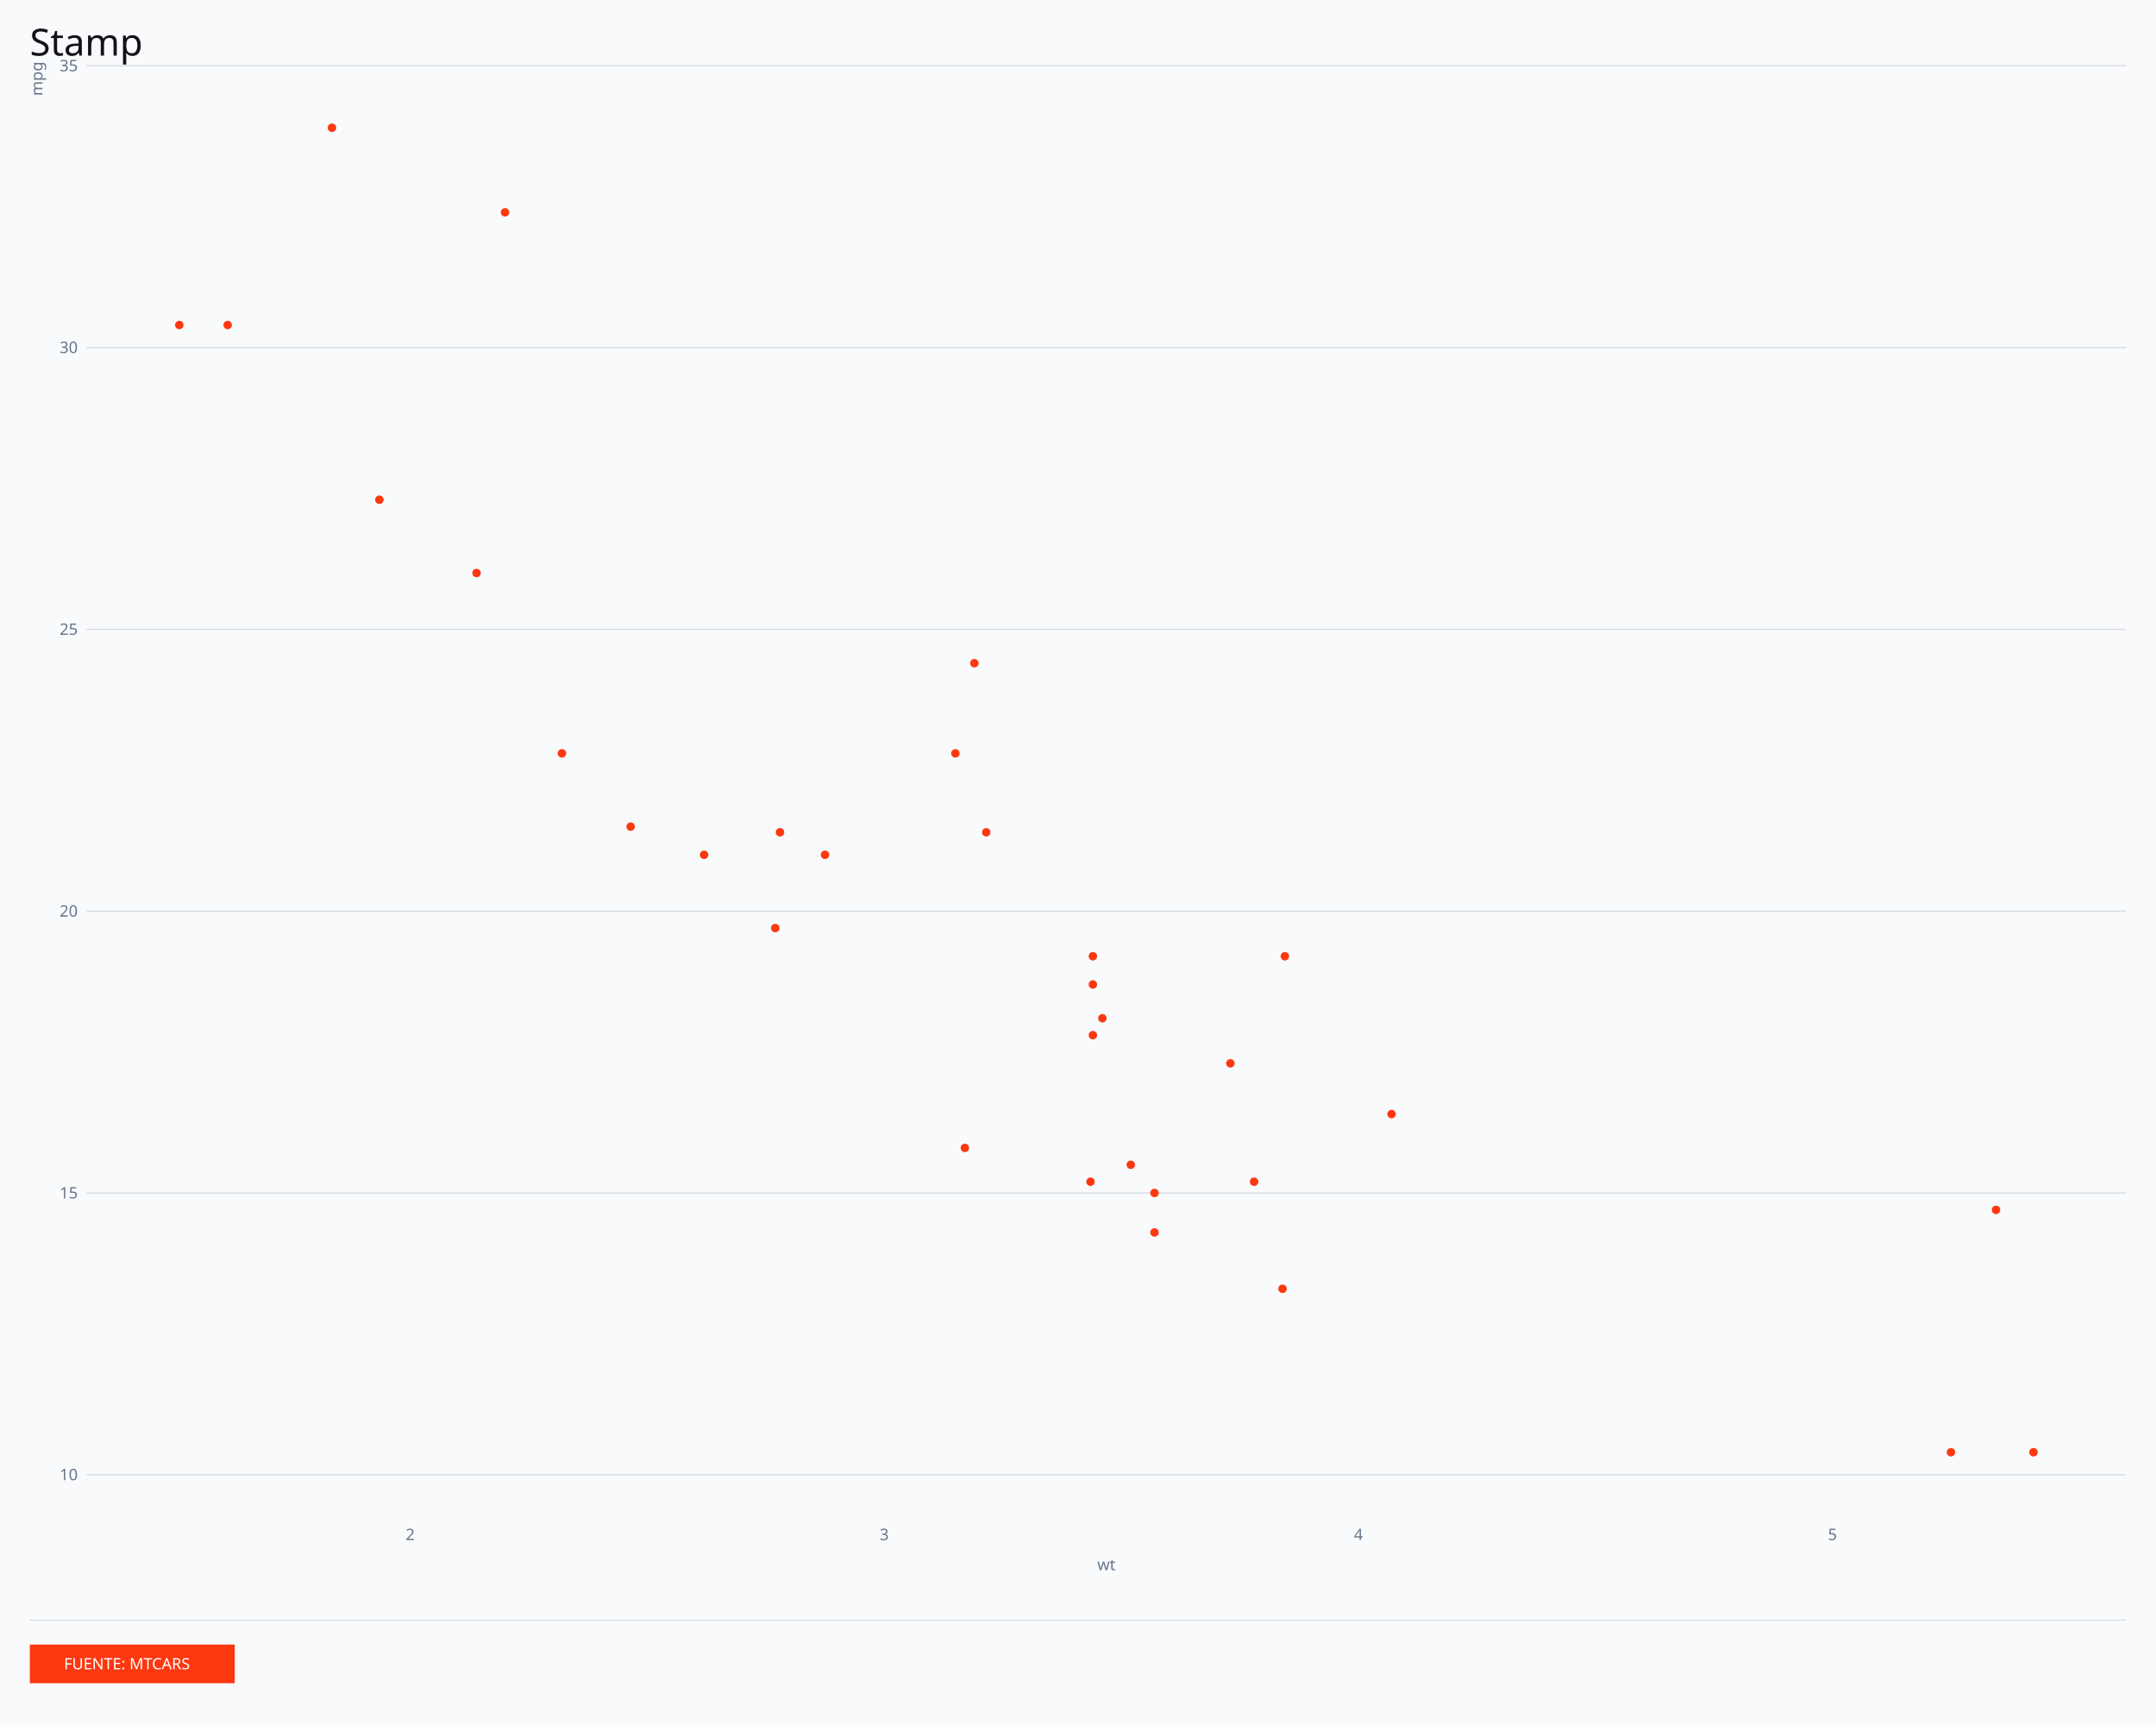
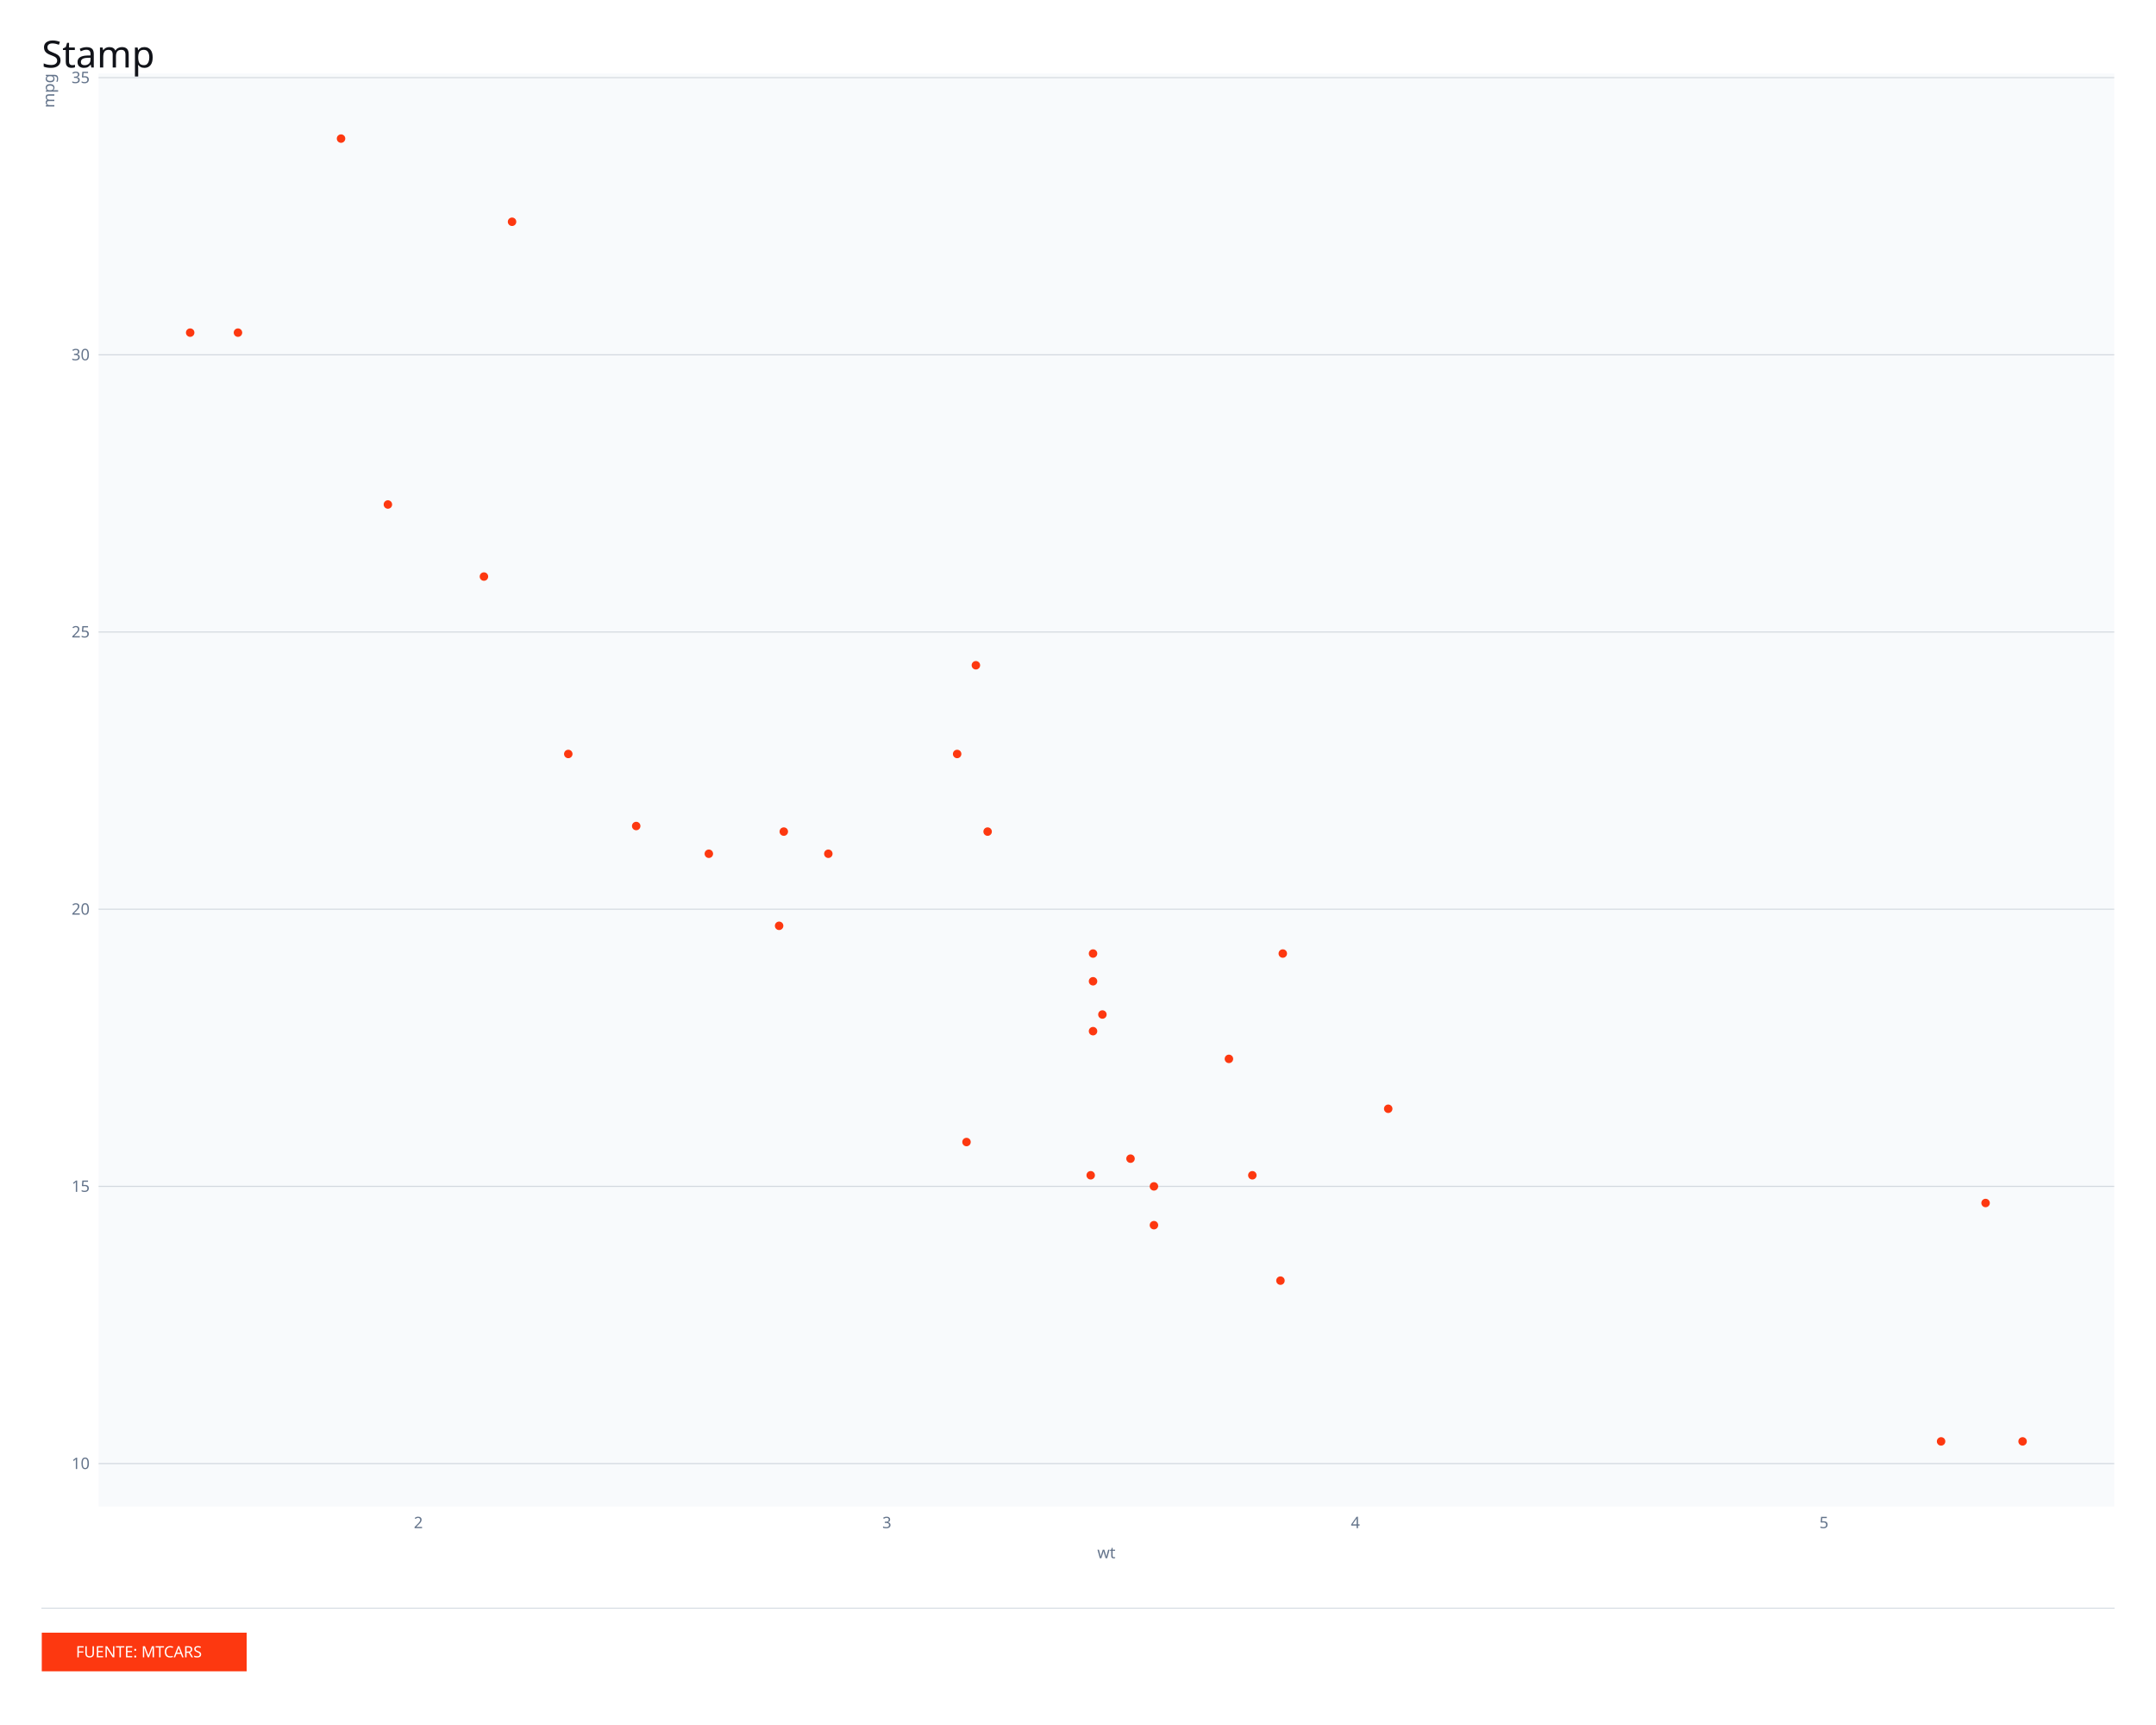
<svg xmlns="http://www.w3.org/2000/svg" class="svglite" data-engine-version="2.0" width="720.00pt" height="576.00pt" viewBox="0 0 720.00 576.00">
  <defs>
    <style type="text/css">
    .svglite line, .svglite polyline, .svglite polygon, .svglite path, .svglite rect, .svglite circle {
      fill: none;
      stroke: #000000;
      stroke-linecap: round;
      stroke-linejoin: round;
      stroke-miterlimit: 10.00;
    }
  </style>
  </defs>
  <rect width="100%" height="100%" style="stroke: none; fill: #FFFFFF;" />
  <defs>
    <clipPath id="cpMC4wMHw3MjAuMDB8MC4wMHw1NzYuMDA=">
      <rect x="0.00" y="0.00" width="720.00" height="576.00" />
    </clipPath>
  </defs>
  <g clip-path="url(#cpMC4wMHw3MjAuMDB8MC4wMHw1NzYuMDA=)">
-     <rect x="0.00" y="0.00" width="720.00" height="576.00" style="stroke-width: 0.65; stroke: none; fill: #F8FAFC;" />
-   </g>
+ </g>
  <defs>
-     <clipPath id="cpMjguOTJ8NzEwLjA0fDIwLjU1fDUwNy4wMw==">
-       <rect x="28.92" y="20.55" width="681.11" height="486.49" />
+     <clipPath id="cpMzIuOTF8NzA2LjA1fDI0LjUzfDUwMy4wNQ==">
+       <rect x="32.91" y="24.53" width="673.14" height="478.52" />
    </clipPath>
  </defs>
-   <g clip-path="url(#cpMjguOTJ8NzEwLjA0fDIwLjU1fDUwNy4wMw==)">
-     <rect x="28.92" y="20.55" width="681.11" height="486.49" style="stroke-width: 0.65; stroke: none; fill: #F8FAFC;" />
-     <polyline points="28.92,492.45 710.04,492.45 " style="stroke-width: 0.36; stroke: #64748B; stroke-opacity: 0.25; stroke-linecap: butt;" />
-     <polyline points="28.92,398.35 710.04,398.35 " style="stroke-width: 0.36; stroke: #64748B; stroke-opacity: 0.25; stroke-linecap: butt;" />
-     <polyline points="28.92,304.25 710.04,304.25 " style="stroke-width: 0.36; stroke: #64748B; stroke-opacity: 0.25; stroke-linecap: butt;" />
-     <polyline points="28.92,210.16 710.04,210.16 " style="stroke-width: 0.36; stroke: #64748B; stroke-opacity: 0.25; stroke-linecap: butt;" />
-     <polyline points="28.92,116.06 710.04,116.06 " style="stroke-width: 0.36; stroke: #64748B; stroke-opacity: 0.25; stroke-linecap: butt;" />
-     <polyline points="28.92,21.96 710.04,21.96 " style="stroke-width: 0.36; stroke: #64748B; stroke-opacity: 0.25; stroke-linecap: butt;" />
-     <circle cx="235.14" cy="285.43" r="1.20" style="stroke-width: 0.43; stroke: #FD3810; fill: #FD3810;" />
-     <circle cx="275.52" cy="285.43" r="1.20" style="stroke-width: 0.43; stroke: #FD3810; fill: #FD3810;" />
-     <circle cx="187.65" cy="251.56" r="1.20" style="stroke-width: 0.43; stroke: #FD3810; fill: #FD3810;" />
-     <circle cx="329.35" cy="277.91" r="1.20" style="stroke-width: 0.43; stroke: #FD3810; fill: #FD3810;" />
-     <circle cx="364.97" cy="328.72" r="1.20" style="stroke-width: 0.43; stroke: #FD3810; fill: #FD3810;" />
-     <circle cx="368.13" cy="340.01" r="1.20" style="stroke-width: 0.43; stroke: #FD3810; fill: #FD3810;" />
-     <circle cx="385.55" cy="411.53" r="1.20" style="stroke-width: 0.43; stroke: #FD3810; fill: #FD3810;" />
-     <circle cx="325.39" cy="221.45" r="1.20" style="stroke-width: 0.43; stroke: #FD3810; fill: #FD3810;" />
-     <circle cx="319.05" cy="251.56" r="1.20" style="stroke-width: 0.43; stroke: #FD3810; fill: #FD3810;" />
-     <circle cx="364.97" cy="319.31" r="1.20" style="stroke-width: 0.43; stroke: #FD3810; fill: #FD3810;" />
-     <circle cx="364.97" cy="345.66" r="1.20" style="stroke-width: 0.43; stroke: #FD3810; fill: #FD3810;" />
-     <circle cx="464.71" cy="372.00" r="1.20" style="stroke-width: 0.43; stroke: #FD3810; fill: #FD3810;" />
-     <circle cx="410.88" cy="355.07" r="1.20" style="stroke-width: 0.43; stroke: #FD3810; fill: #FD3810;" />
-     <circle cx="418.80" cy="394.59" r="1.20" style="stroke-width: 0.43; stroke: #FD3810; fill: #FD3810;" />
-     <circle cx="651.53" cy="484.92" r="1.20" style="stroke-width: 0.43; stroke: #FD3810; fill: #FD3810;" />
-     <circle cx="679.08" cy="484.92" r="1.20" style="stroke-width: 0.43; stroke: #FD3810; fill: #FD3810;" />
-     <circle cx="666.57" cy="404.00" r="1.20" style="stroke-width: 0.43; stroke: #FD3810; fill: #FD3810;" />
-     <circle cx="168.65" cy="70.89" r="1.20" style="stroke-width: 0.43; stroke: #FD3810; fill: #FD3810;" />
-     <circle cx="76.03" cy="108.53" r="1.20" style="stroke-width: 0.43; stroke: #FD3810; fill: #FD3810;" />
-     <circle cx="110.86" cy="42.66" r="1.20" style="stroke-width: 0.43; stroke: #FD3810; fill: #FD3810;" />
-     <circle cx="210.60" cy="276.02" r="1.20" style="stroke-width: 0.43; stroke: #FD3810; fill: #FD3810;" />
-     <circle cx="377.63" cy="388.94" r="1.20" style="stroke-width: 0.43; stroke: #FD3810; fill: #FD3810;" />
-     <circle cx="364.18" cy="394.59" r="1.20" style="stroke-width: 0.43; stroke: #FD3810; fill: #FD3810;" />
-     <circle cx="428.30" cy="430.34" r="1.20" style="stroke-width: 0.43; stroke: #FD3810; fill: #FD3810;" />
-     <circle cx="429.09" cy="319.31" r="1.20" style="stroke-width: 0.43; stroke: #FD3810; fill: #FD3810;" />
-     <circle cx="126.69" cy="166.87" r="1.20" style="stroke-width: 0.43; stroke: #FD3810; fill: #FD3810;" />
-     <circle cx="159.15" cy="191.34" r="1.20" style="stroke-width: 0.43; stroke: #FD3810; fill: #FD3810;" />
-     <circle cx="59.88" cy="108.53" r="1.20" style="stroke-width: 0.43; stroke: #FD3810; fill: #FD3810;" />
-     <circle cx="322.22" cy="383.30" r="1.20" style="stroke-width: 0.43; stroke: #FD3810; fill: #FD3810;" />
-     <circle cx="258.89" cy="309.90" r="1.20" style="stroke-width: 0.43; stroke: #FD3810; fill: #FD3810;" />
-     <circle cx="385.55" cy="398.35" r="1.20" style="stroke-width: 0.43; stroke: #FD3810; fill: #FD3810;" />
-     <circle cx="260.48" cy="277.91" r="1.20" style="stroke-width: 0.43; stroke: #FD3810; fill: #FD3810;" />
+   <g clip-path="url(#cpMzIuOTF8NzA2LjA1fDI0LjUzfDUwMy4wNQ==)">
+     <rect x="32.91" y="24.53" width="673.14" height="478.52" style="stroke-width: 0.65; stroke: none; fill: #F8FAFC;" />
+     <polyline points="32.91,488.70 706.05,488.70 " style="stroke-width: 0.36; stroke: #64748B; stroke-opacity: 0.25; stroke-linecap: butt;" />
+     <polyline points="32.91,396.15 706.05,396.15 " style="stroke-width: 0.36; stroke: #64748B; stroke-opacity: 0.25; stroke-linecap: butt;" />
+     <polyline points="32.91,303.59 706.05,303.59 " style="stroke-width: 0.36; stroke: #64748B; stroke-opacity: 0.25; stroke-linecap: butt;" />
+     <polyline points="32.91,211.03 706.05,211.03 " style="stroke-width: 0.36; stroke: #64748B; stroke-opacity: 0.25; stroke-linecap: butt;" />
+     <polyline points="32.91,118.48 706.05,118.48 " style="stroke-width: 0.36; stroke: #64748B; stroke-opacity: 0.25; stroke-linecap: butt;" />
+     <polyline points="32.91,25.92 706.05,25.92 " style="stroke-width: 0.36; stroke: #64748B; stroke-opacity: 0.25; stroke-linecap: butt;" />
+     <circle cx="236.72" cy="285.08" r="1.20" style="stroke-width: 0.43; stroke: #FD3810; fill: #FD3810;" />
+     <circle cx="276.62" cy="285.08" r="1.20" style="stroke-width: 0.43; stroke: #FD3810; fill: #FD3810;" />
+     <circle cx="189.78" cy="251.76" r="1.20" style="stroke-width: 0.43; stroke: #FD3810; fill: #FD3810;" />
+     <circle cx="329.82" cy="277.68" r="1.20" style="stroke-width: 0.43; stroke: #FD3810; fill: #FD3810;" />
+     <circle cx="365.02" cy="327.66" r="1.20" style="stroke-width: 0.43; stroke: #FD3810; fill: #FD3810;" />
+     <circle cx="368.15" cy="338.76" r="1.20" style="stroke-width: 0.43; stroke: #FD3810; fill: #FD3810;" />
+     <circle cx="385.36" cy="409.10" r="1.20" style="stroke-width: 0.43; stroke: #FD3810; fill: #FD3810;" />
+     <circle cx="325.90" cy="222.14" r="1.20" style="stroke-width: 0.43; stroke: #FD3810; fill: #FD3810;" />
+     <circle cx="319.64" cy="251.76" r="1.20" style="stroke-width: 0.43; stroke: #FD3810; fill: #FD3810;" />
+     <circle cx="365.02" cy="318.40" r="1.20" style="stroke-width: 0.43; stroke: #FD3810; fill: #FD3810;" />
+     <circle cx="365.02" cy="344.32" r="1.20" style="stroke-width: 0.43; stroke: #FD3810; fill: #FD3810;" />
+     <circle cx="463.60" cy="370.23" r="1.20" style="stroke-width: 0.43; stroke: #FD3810; fill: #FD3810;" />
+     <circle cx="410.40" cy="353.57" r="1.20" style="stroke-width: 0.43; stroke: #FD3810; fill: #FD3810;" />
+     <circle cx="418.22" cy="392.44" r="1.20" style="stroke-width: 0.43; stroke: #FD3810; fill: #FD3810;" />
+     <circle cx="648.23" cy="481.30" r="1.20" style="stroke-width: 0.43; stroke: #FD3810; fill: #FD3810;" />
+     <circle cx="675.45" cy="481.30" r="1.20" style="stroke-width: 0.43; stroke: #FD3810; fill: #FD3810;" />
+     <circle cx="663.09" cy="401.70" r="1.20" style="stroke-width: 0.43; stroke: #FD3810; fill: #FD3810;" />
+     <circle cx="171.00" cy="74.05" r="1.20" style="stroke-width: 0.43; stroke: #FD3810; fill: #FD3810;" />
+     <circle cx="79.47" cy="111.07" r="1.20" style="stroke-width: 0.43; stroke: #FD3810; fill: #FD3810;" />
+     <circle cx="113.89" cy="46.28" r="1.20" style="stroke-width: 0.43; stroke: #FD3810; fill: #FD3810;" />
+     <circle cx="212.46" cy="275.82" r="1.20" style="stroke-width: 0.43; stroke: #FD3810; fill: #FD3810;" />
+     <circle cx="377.54" cy="386.89" r="1.20" style="stroke-width: 0.43; stroke: #FD3810; fill: #FD3810;" />
+     <circle cx="364.24" cy="392.44" r="1.20" style="stroke-width: 0.43; stroke: #FD3810; fill: #FD3810;" />
+     <circle cx="427.61" cy="427.62" r="1.20" style="stroke-width: 0.43; stroke: #FD3810; fill: #FD3810;" />
+     <circle cx="428.39" cy="318.40" r="1.20" style="stroke-width: 0.43; stroke: #FD3810; fill: #FD3810;" />
+     <circle cx="129.54" cy="168.46" r="1.20" style="stroke-width: 0.43; stroke: #FD3810; fill: #FD3810;" />
+     <circle cx="161.61" cy="192.52" r="1.20" style="stroke-width: 0.43; stroke: #FD3810; fill: #FD3810;" />
+     <circle cx="63.51" cy="111.07" r="1.20" style="stroke-width: 0.43; stroke: #FD3810; fill: #FD3810;" />
+     <circle cx="322.77" cy="381.34" r="1.20" style="stroke-width: 0.43; stroke: #FD3810; fill: #FD3810;" />
+     <circle cx="260.19" cy="309.14" r="1.20" style="stroke-width: 0.43; stroke: #FD3810; fill: #FD3810;" />
+     <circle cx="385.36" cy="396.15" r="1.20" style="stroke-width: 0.43; stroke: #FD3810; fill: #FD3810;" />
+     <circle cx="261.75" cy="277.68" r="1.20" style="stroke-width: 0.43; stroke: #FD3810; fill: #FD3810;" />
  </g>
  <g clip-path="url(#cpMC4wMHw3MjAuMDB8MC4wMHw1NzYuMDA=)">
-     <text x="22.95" y="494.27" text-anchor="middle" style="font-size: 5.30px; fill: #64748B; font-family: sans;" textLength="5.90px" lengthAdjust="spacingAndGlyphs">10</text>
-     <text x="22.95" y="400.18" text-anchor="middle" style="font-size: 5.30px; fill: #64748B; font-family: sans;" textLength="5.90px" lengthAdjust="spacingAndGlyphs">15</text>
-     <text x="22.95" y="306.08" text-anchor="middle" style="font-size: 5.30px; fill: #64748B; font-family: sans;" textLength="5.90px" lengthAdjust="spacingAndGlyphs">20</text>
-     <text x="22.95" y="211.98" text-anchor="middle" style="font-size: 5.30px; fill: #64748B; font-family: sans;" textLength="5.90px" lengthAdjust="spacingAndGlyphs">25</text>
-     <text x="22.95" y="117.88" text-anchor="middle" style="font-size: 5.30px; fill: #64748B; font-family: sans;" textLength="5.90px" lengthAdjust="spacingAndGlyphs">30</text>
-     <text x="22.95" y="23.79" text-anchor="middle" style="font-size: 5.30px; fill: #64748B; font-family: sans;" textLength="5.90px" lengthAdjust="spacingAndGlyphs">35</text>
-     <text x="136.99" y="514.26" text-anchor="middle" style="font-size: 5.30px; fill: #64748B; font-family: sans;" textLength="2.95px" lengthAdjust="spacingAndGlyphs">2</text>
-     <text x="295.31" y="514.26" text-anchor="middle" style="font-size: 5.30px; fill: #64748B; font-family: sans;" textLength="2.95px" lengthAdjust="spacingAndGlyphs">3</text>
-     <text x="453.63" y="514.26" text-anchor="middle" style="font-size: 5.30px; fill: #64748B; font-family: sans;" textLength="2.95px" lengthAdjust="spacingAndGlyphs">4</text>
-     <text x="611.95" y="514.26" text-anchor="middle" style="font-size: 5.30px; fill: #64748B; font-family: sans;" textLength="2.95px" lengthAdjust="spacingAndGlyphs">5</text>
-     <text x="369.48" y="524.30" text-anchor="middle" style="font-size: 5.30px; fill: #64748B; font-family: sans;" textLength="5.30px" lengthAdjust="spacingAndGlyphs">wt</text>
-     <text transform="translate(14.16,20.55) rotate(-90)" text-anchor="end" style="font-size: 5.30px; fill: #64748B; font-family: sans;" textLength="10.32px" lengthAdjust="spacingAndGlyphs">mpg</text>
-     <text x="9.96" y="18.56" style="font-size: 12.49px; fill: #111319; font-family: sans;" textLength="36.10px" lengthAdjust="spacingAndGlyphs">Stamp</text>
-     <rect x="9.96" y="549.15" width="68.42" height="12.90" style="stroke-width: 0.75; stroke: none; fill: #FD3810;" />
-     <text x="21.35" y="557.39" style="font-size: 5.20px; fill: #FFFFFF; font-family: sans;" textLength="45.63px" lengthAdjust="spacingAndGlyphs">FUENTE: MTCARS</text>
-     <polyline points="9.96,540.99 710.04,540.99 " style="stroke-width: 0.30; stroke: #CFD6DF;" />
+     <text x="26.93" y="490.53" text-anchor="middle" style="font-size: 5.30px; fill: #64748B; font-family: sans;" textLength="5.90px" lengthAdjust="spacingAndGlyphs">10</text>
+     <text x="26.93" y="397.97" text-anchor="middle" style="font-size: 5.30px; fill: #64748B; font-family: sans;" textLength="5.90px" lengthAdjust="spacingAndGlyphs">15</text>
+     <text x="26.93" y="305.42" text-anchor="middle" style="font-size: 5.30px; fill: #64748B; font-family: sans;" textLength="5.90px" lengthAdjust="spacingAndGlyphs">20</text>
+     <text x="26.93" y="212.86" text-anchor="middle" style="font-size: 5.30px; fill: #64748B; font-family: sans;" textLength="5.90px" lengthAdjust="spacingAndGlyphs">25</text>
+     <text x="26.93" y="120.30" text-anchor="middle" style="font-size: 5.30px; fill: #64748B; font-family: sans;" textLength="5.90px" lengthAdjust="spacingAndGlyphs">30</text>
+     <text x="26.93" y="27.75" text-anchor="middle" style="font-size: 5.30px; fill: #64748B; font-family: sans;" textLength="5.90px" lengthAdjust="spacingAndGlyphs">35</text>
+     <text x="139.71" y="510.28" text-anchor="middle" style="font-size: 5.30px; fill: #64748B; font-family: sans;" textLength="2.95px" lengthAdjust="spacingAndGlyphs">2</text>
+     <text x="296.17" y="510.28" text-anchor="middle" style="font-size: 5.30px; fill: #64748B; font-family: sans;" textLength="2.95px" lengthAdjust="spacingAndGlyphs">3</text>
+     <text x="452.64" y="510.28" text-anchor="middle" style="font-size: 5.30px; fill: #64748B; font-family: sans;" textLength="2.95px" lengthAdjust="spacingAndGlyphs">4</text>
+     <text x="609.11" y="510.28" text-anchor="middle" style="font-size: 5.30px; fill: #64748B; font-family: sans;" textLength="2.95px" lengthAdjust="spacingAndGlyphs">5</text>
+     <text x="369.48" y="520.31" text-anchor="middle" style="font-size: 5.30px; fill: #64748B; font-family: sans;" textLength="5.30px" lengthAdjust="spacingAndGlyphs">wt</text>
+     <text transform="translate(18.15,24.53) rotate(-90)" text-anchor="end" style="font-size: 5.30px; fill: #64748B; font-family: sans;" textLength="10.32px" lengthAdjust="spacingAndGlyphs">mpg</text>
+     <text x="13.95" y="22.54" style="font-size: 12.49px; fill: #111319; font-family: sans;" textLength="36.10px" lengthAdjust="spacingAndGlyphs">Stamp</text>
+     <rect x="13.95" y="545.17" width="68.42" height="12.90" style="stroke-width: 0.75; stroke: none; fill: #FD3810;" />
+     <text x="25.34" y="553.41" style="font-size: 5.20px; fill: #FFFFFF; font-family: sans;" textLength="45.63px" lengthAdjust="spacingAndGlyphs">FUENTE: MTCARS</text>
+     <polyline points="13.95,537.00 706.05,537.00 " style="stroke-width: 0.30; stroke: #CFD6DF;" />
  </g>
</svg>
